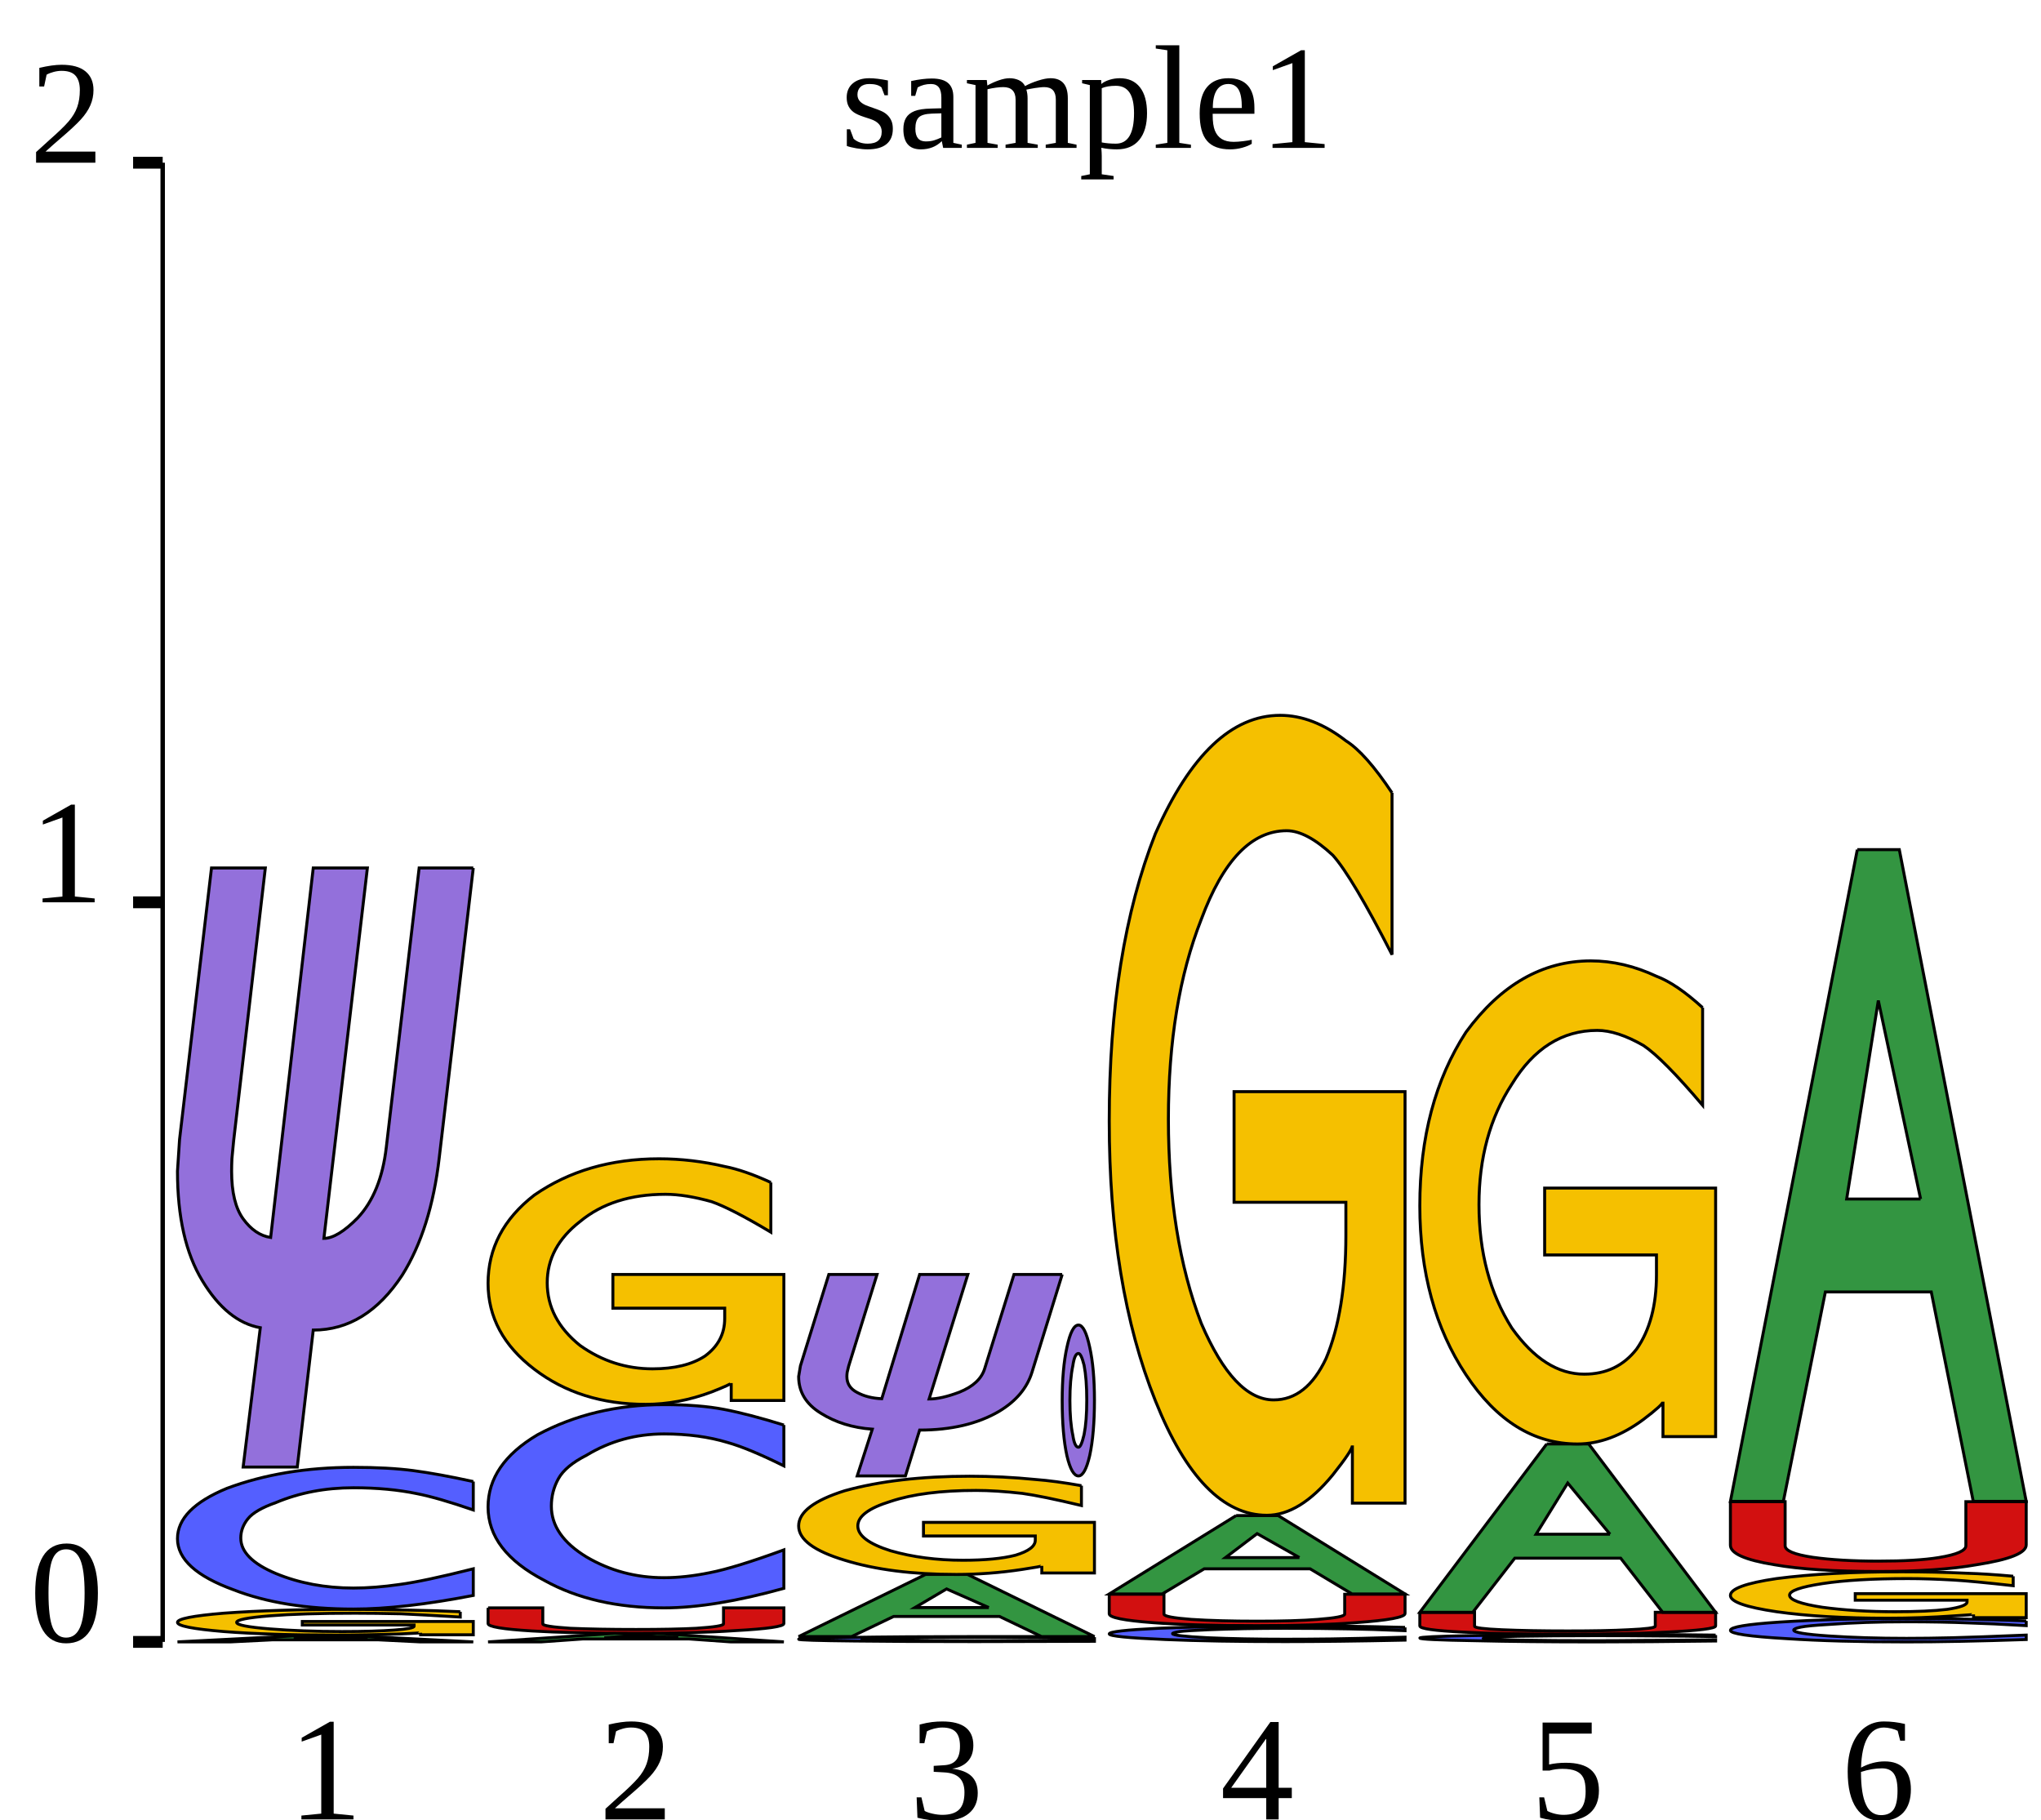
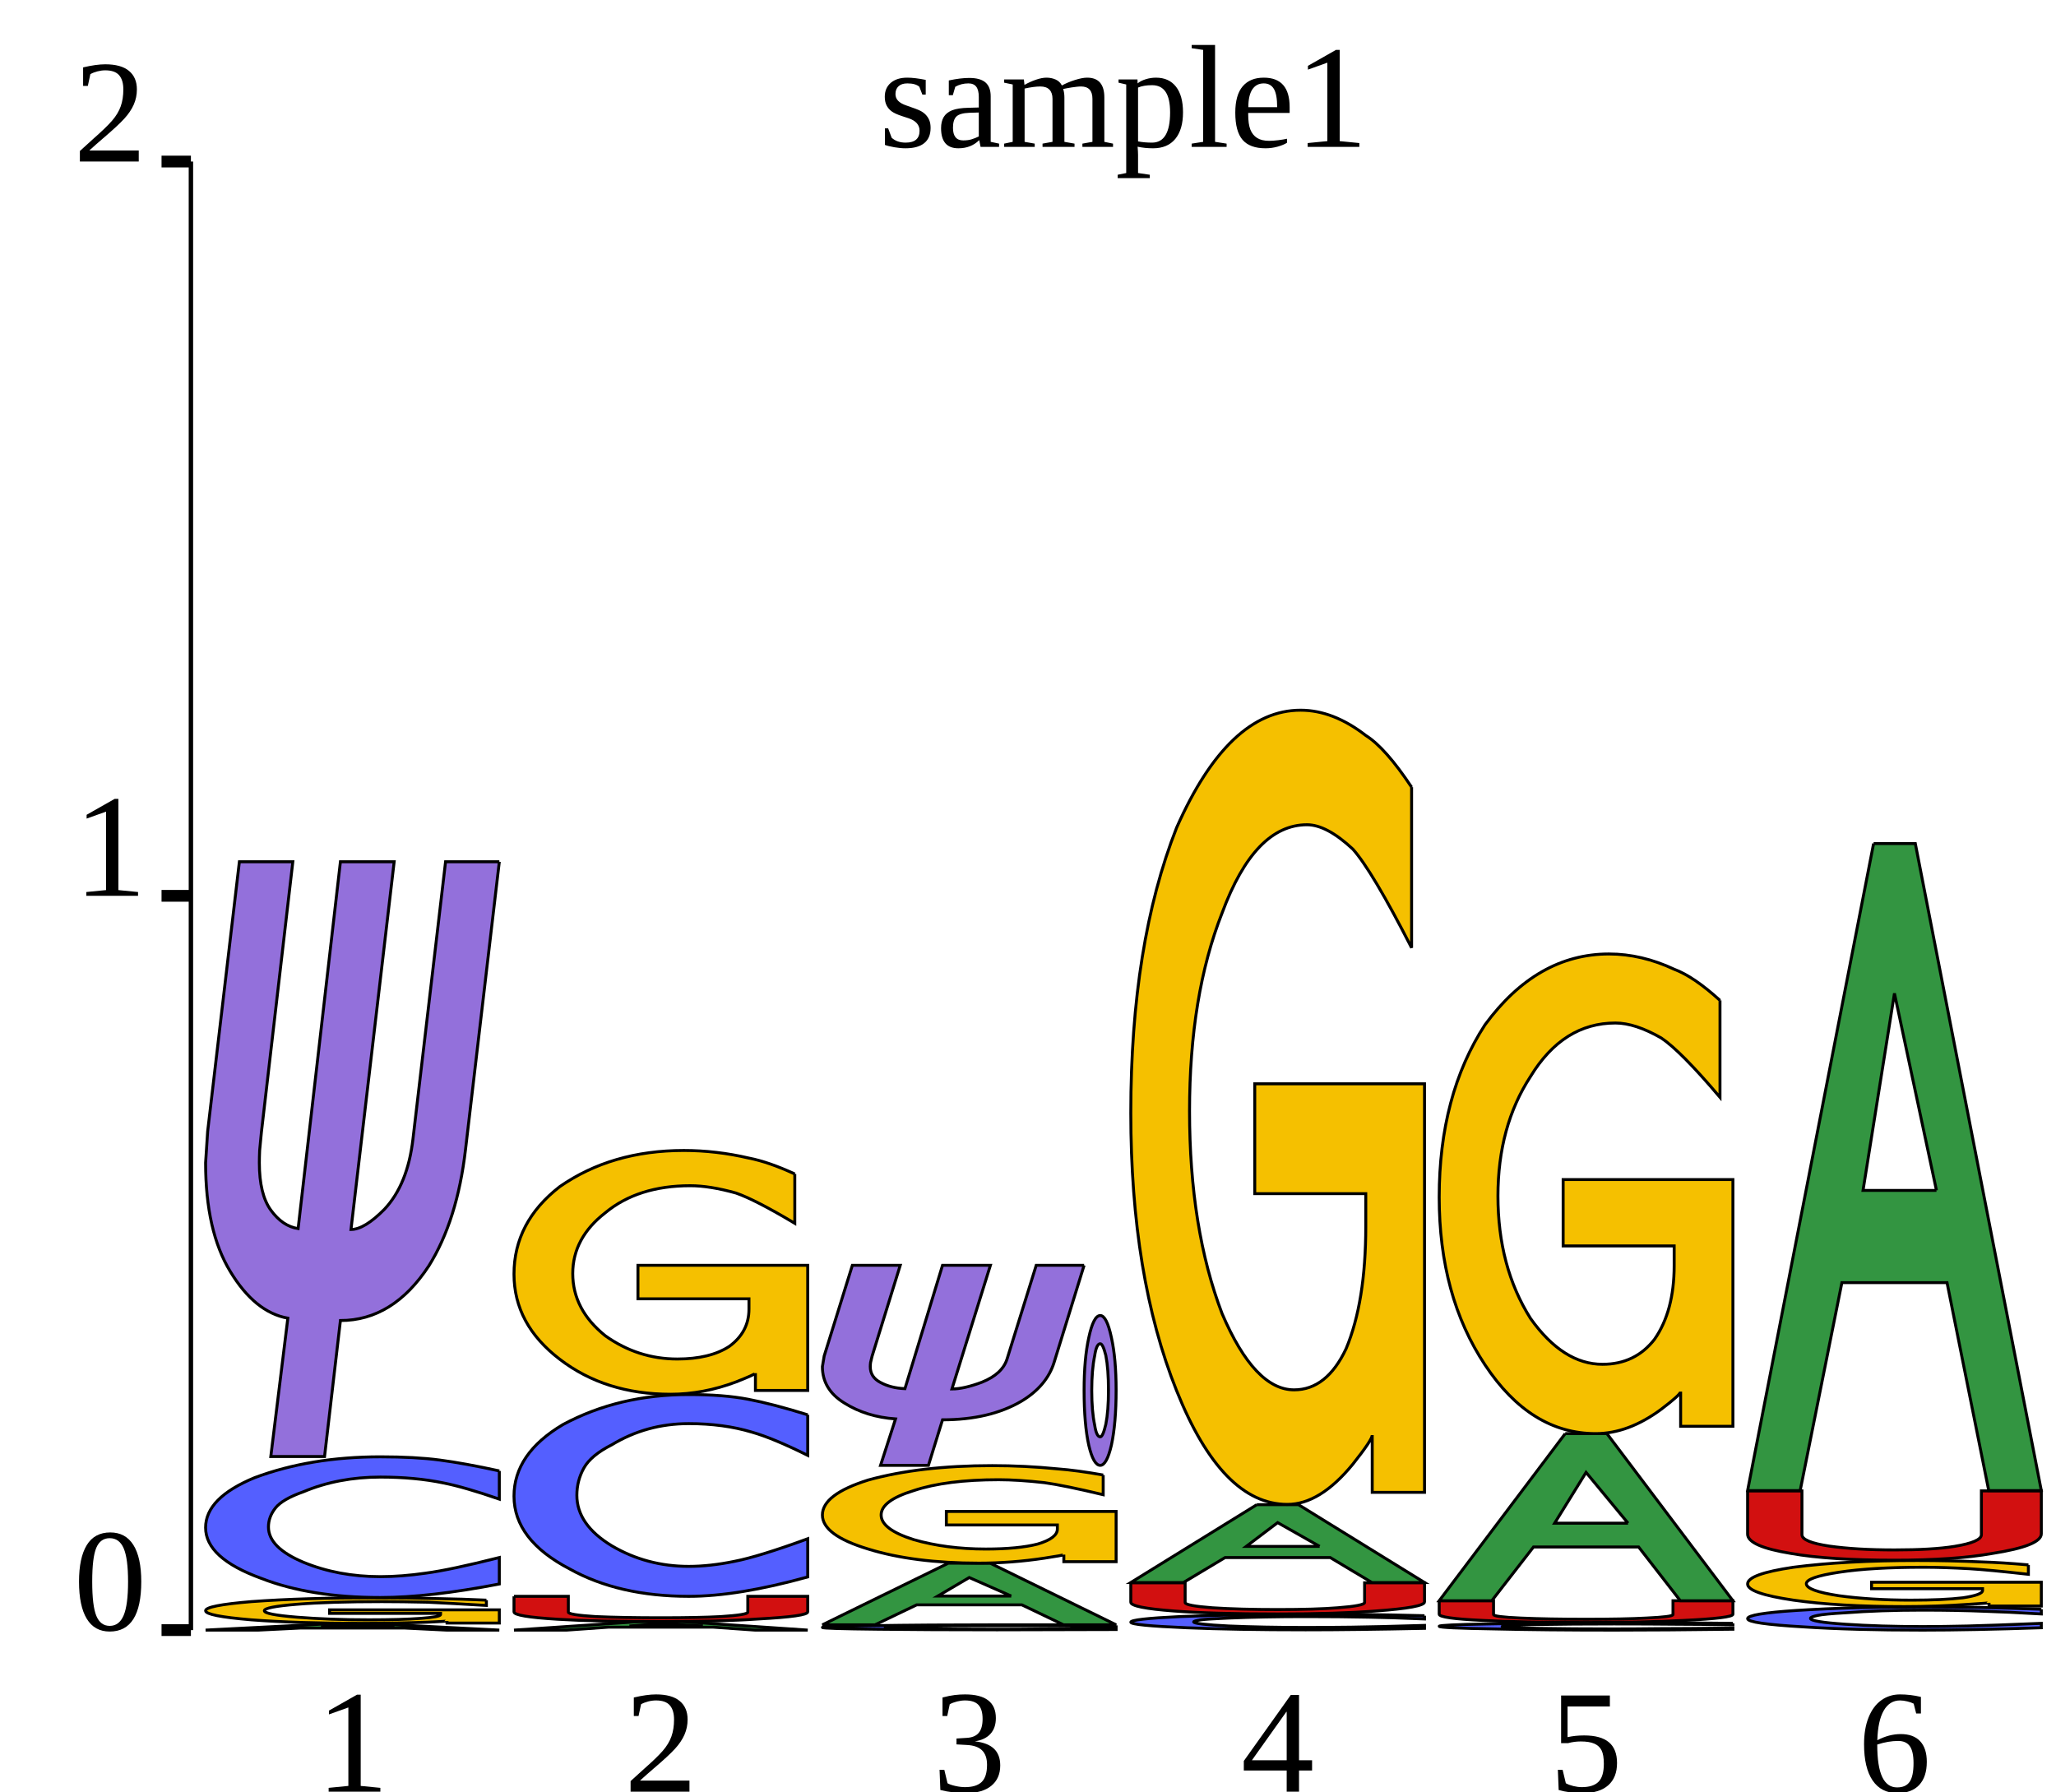
- <svg xmlns="http://www.w3.org/2000/svg" viewBox="0 0 6900 6150">
-   <path d=" M 1029 5528  L 1171 5528  L 1600 5550  L 1421 5550  L 1279 5543  L 921 5543  L 779 5550  L 600 5550  L 1029 5528  M 1243 5540  L 1100 5533  L 993 5540  L 1243 5540  " fill="#339541" stroke="black" stroke-width="10" />
-   <path d=" M 1556 5448  L 1556 5466  Q 1422 5458 , 1356 5455  Q 1267 5453 , 1200 5453  Q 1022 5453 , 911 5462  Q 800 5471 , 800 5484  Q 800 5497 , 911 5506  Q 1022 5515 , 1156 5515  Q 1267 5515 , 1333 5510  Q 1400 5505 , 1400 5497  L 1400 5493  L 1022 5493  L 1022 5481  L 1600 5481  L 1600 5526  L 1422 5526  L 1422 5519  Q 1422 5520 , 1356 5523  Q 1244 5527 , 1133 5527  Q 911 5527 , 756 5515  Q 600 5502 , 600 5484  Q 600 5466 , 756 5453  Q 933 5440 , 1178 5440  Q 1289 5440 , 1400 5443  Q 1467 5444 , 1556 5448  " fill="#F5C000" stroke="black" stroke-width="10" />
-   <path d=" M 1600 5008  L 1600 5104  Q 1481 5063 , 1410 5049  Q 1314 5029 , 1195 5029  Q 1052 5029 , 933 5079  Q 862 5104 , 838 5134  Q 814 5164 , 814 5199  Q 814 5269 , 933 5319  Q 1052 5368 , 1195 5368  Q 1267 5368 , 1350 5356  Q 1433 5345 , 1600 5303  L 1600 5393  Q 1362 5439 , 1195 5439  Q 957 5439 , 790 5374  Q 600 5305 , 600 5201  Q 600 5100 , 767 5031  Q 957 4960 , 1195 4960  Q 1314 4960 , 1397 4971  Q 1481 4982 , 1600 5008  " fill="#545FFF" stroke="black" stroke-width="10" />
-   <path d=" M 1600 2934  L 1485 3913  Q 1457 4155 , 1360 4310  Q 1238 4496 , 1059 4496  L 1005 4959  L 822 4959  L 880 4488  Q 768 4468 , 684 4329  Q 600 4191 , 600 3959  L 607 3852  L 715 2934  L 897 2934  L 790 3855  Q 786 3893 , 784 3917  Q 783 3941 , 783 3959  Q 783 4066 , 822 4120  Q 862 4175 , 915 4183  L 1059 2934  L 1242 2934  L 1095 4186  Q 1141 4186 , 1209 4117  Q 1288 4033 , 1306 3878  L 1417 2934  L 1600 2934  " fill="#9370DB" stroke="black" stroke-width="10" />
-   <path d=" M 2079 5521  L 2221 5521  L 2650 5550  L 2471 5550  L 2329 5540  L 1971 5540  L 1829 5550  L 1650 5550  L 2079 5521  M 2293 5536  L 2150 5528  L 2043 5536  L 2293 5536  " fill="#339541" stroke="black" stroke-width="10" />
-   <path d=" M 1650 5435  L 1835 5435  L 1835 5489  Q 1835 5498 , 1928 5504  Q 2020 5508 , 2150 5508  Q 2280 5508 , 2354 5504  Q 2446 5498 , 2446 5489  L 2446 5435  L 2650 5435  L 2650 5488  Q 2650 5503 , 2483 5512  Q 2354 5521 , 2150 5521  Q 1928 5521 , 1798 5513  Q 1650 5504 , 1650 5488  L 1650 5435  " fill="#D21010" stroke="black" stroke-width="10" />
-   <path d=" M 2650 4817  L 2650 4955  Q 2531 4896 , 2460 4876  Q 2364 4847 , 2245 4847  Q 2102 4847 , 1983 4919  Q 1912 4955 , 1888 4998  Q 1864 5041 , 1864 5091  Q 1864 5191 , 1983 5263  Q 2102 5333 , 2245 5333  Q 2317 5333 , 2400 5316  Q 2483 5300 , 2650 5239  L 2650 5369  Q 2412 5435 , 2245 5435  Q 2007 5435 , 1840 5342  Q 1650 5243 , 1650 5094  Q 1650 4949 , 1817 4850  Q 2007 4748 , 2245 4748  Q 2364 4748 , 2447 4764  Q 2531 4780 , 2650 4817  " fill="#545FFF" stroke="black" stroke-width="10" />
-   <path d=" M 2606 3997  L 2606 4165  Q 2472 4085 , 2406 4062  Q 2317 4037 , 2250 4037  Q 2072 4037 , 1961 4129  Q 1850 4215 , 1850 4336  Q 1850 4459 , 1961 4548  Q 2072 4627 , 2206 4627  Q 2317 4627 , 2383 4584  Q 2450 4535 , 2450 4457  L 2450 4422  L 2072 4422  L 2072 4308  L 2650 4308  L 2650 4734  L 2472 4734  L 2472 4675  Q 2472 4679 , 2406 4705  Q 2294 4747 , 2183 4747  Q 1961 4747 , 1806 4628  Q 1650 4509 , 1650 4338  Q 1650 4161 , 1806 4040  Q 1983 3917 , 2228 3917  Q 2339 3917 , 2450 3943  Q 2517 3956 , 2606 3997  " fill="#F5C000" stroke="black" stroke-width="10" />
-   <path d=" M 3700 5534  L 3700 5537  Q 3581 5536 , 3510 5535  Q 3414 5535 , 3295 5535  Q 3152 5535 , 3033 5536  Q 2962 5537 , 2938 5538  Q 2914 5539 , 2914 5541  Q 2914 5543 , 3033 5545  Q 3152 5547 , 3295 5547  Q 3367 5547 , 3450 5546  Q 3533 5546 , 3700 5544  L 3700 5548  Q 3462 5549 , 3295 5549  Q 3057 5549 , 2890 5547  Q 2700 5545 , 2700 5541  Q 2700 5537 , 2867 5535  Q 3057 5532 , 3295 5532  Q 3414 5532 , 3497 5532  Q 3581 5533 , 3700 5534  " fill="#545FFF" stroke="black" stroke-width="10" />
-   <path d=" M 3129 5322  L 3271 5322  L 3700 5532  L 3521 5532  L 3379 5464  L 3021 5464  L 2879 5532  L 2700 5532  L 3129 5322  M 3343 5434  L 3200 5371  L 3093 5434  L 3343 5434  " fill="#339541" stroke="black" stroke-width="10" />
-   <path d=" M 3656 5022  L 3656 5089  Q 3522 5057 , 3456 5048  Q 3367 5038 , 3300 5038  Q 3122 5038 , 3011 5075  Q 2900 5109 , 2900 5158  Q 2900 5207 , 3011 5242  Q 3122 5274 , 3256 5274  Q 3367 5274 , 3433 5257  Q 3500 5237 , 3500 5206  L 3500 5192  L 3122 5192  L 3122 5146  L 3700 5146  L 3700 5317  L 3522 5317  L 3522 5293  Q 3522 5295 , 3456 5305  Q 3344 5322 , 3233 5322  Q 3011 5322 , 2856 5274  Q 2700 5227 , 2700 5158  Q 2700 5088 , 2856 5039  Q 3033 4990 , 3278 4990  Q 3389 4990 , 3500 5001  Q 3567 5006 , 3656 5022  " fill="#F5C000" stroke="black" stroke-width="10" />
-   <path d=" M 3591 4308  L 3489 4638  Q 3464 4719 , 3377 4771  Q 3269 4834 , 3109 4834  L 3061 4989  L 2898 4989  L 2949 4831  Q 2850 4824 , 2775 4777  Q 2700 4731 , 2700 4653  L 2706 4617  L 2802 4308  L 2965 4308  L 2869 4618  Q 2866 4631 , 2864 4639  Q 2863 4647 , 2863 4653  Q 2863 4689 , 2898 4707  Q 2933 4726 , 2981 4728  L 3109 4308  L 3272 4308  L 3141 4729  Q 3182 4729 , 3243 4706  Q 3313 4678 , 3329 4626  L 3428 4308  L 3591 4308  " fill="#9370DB" stroke="black" stroke-width="10" />
-   <path d=" M 3646 4989  Q 3623 4989 , 3607 4921  Q 3591 4849 , 3591 4734  Q 3591 4626 , 3607 4554  Q 3623 4479 , 3646 4479  Q 3668 4479 , 3684 4554  Q 3700 4626 , 3700 4733  Q 3700 4846 , 3684 4920  Q 3668 4989 , 3646 4989  M 3646 4892  Q 3655 4892 , 3665 4849  Q 3674 4804 , 3674 4733  Q 3674 4661 , 3665 4615  Q 3655 4575 , 3646 4575  Q 3633 4575 , 3627 4616  Q 3617 4664 , 3617 4734  Q 3617 4805 , 3627 4852  Q 3633 4892 , 3646 4892  " fill="#9370DB" stroke="black" stroke-width="10" />
-   <path d=" M 4750 5501  L 4750 5512  Q 4631 5507 , 4560 5506  Q 4464 5504 , 4345 5504  Q 4202 5504 , 4083 5509  Q 4012 5512 , 3988 5515  Q 3964 5519 , 3964 5522  Q 3964 5530 , 4083 5536  Q 4202 5541 , 4345 5541  Q 4417 5541 , 4500 5540  Q 4583 5539 , 4750 5534  L 4750 5544  Q 4512 5549 , 4345 5549  Q 4107 5549 , 3940 5542  Q 3750 5534 , 3750 5523  Q 3750 5512 , 3917 5504  Q 4107 5496 , 4345 5496  Q 4464 5496 , 4547 5497  Q 4631 5498 , 4750 5501  " fill="#545FFF" stroke="black" stroke-width="10" />
-   <path d=" M 3750 5389  L 3935 5389  L 3935 5456  Q 3935 5467 , 4028 5474  Q 4120 5480 , 4250 5480  Q 4380 5480 , 4454 5474  Q 4546 5467 , 4546 5456  L 4546 5389  L 4750 5389  L 4750 5454  Q 4750 5473 , 4583 5485  Q 4454 5495 , 4250 5495  Q 4028 5495 , 3898 5485  Q 3750 5474 , 3750 5455  L 3750 5389  " fill="#D21010" stroke="black" stroke-width="10" />
-   <path d=" M 4179 5123  L 4321 5123  L 4750 5388  L 4571 5388  L 4429 5303  L 4071 5303  L 3929 5388  L 3750 5388  L 4179 5123  M 4393 5265  L 4250 5184  L 4143 5265  L 4393 5265  " fill="#339541" stroke="black" stroke-width="10" />
-   <path d=" M 4706 2680  L 4706 3227  Q 4572 2965 , 4506 2891  Q 4417 2808 , 4350 2808  Q 4172 2808 , 4061 3108  Q 3950 3390 , 3950 3783  Q 3950 4182 , 4061 4473  Q 4172 4732 , 4306 4732  Q 4417 4732 , 4483 4592  Q 4550 4432 , 4550 4176  L 4550 4064  L 4172 4064  L 4172 3690  L 4750 3690  L 4750 5081  L 4572 5081  L 4572 4886  Q 4572 4902 , 4506 4985  Q 4394 5122 , 4283 5122  Q 4061 5122 , 3906 4735  Q 3750 4345 , 3750 3789  Q 3750 3214 , 3906 2818  Q 4083 2418 , 4328 2418  Q 4439 2418 , 4550 2504  Q 4617 2546 , 4706 2680  " fill="#F5C000" stroke="black" stroke-width="10" />
-   <path d=" M 5800 5527  L 5800 5532  Q 5681 5530 , 5610 5530  Q 5514 5529 , 5395 5529  Q 5252 5529 , 5133 5531  Q 5062 5532 , 5038 5534  Q 5014 5536 , 5014 5537  Q 5014 5541 , 5133 5544  Q 5252 5546 , 5395 5546  Q 5467 5546 , 5550 5545  Q 5633 5545 , 5800 5543  L 5800 5547  Q 5562 5550 , 5395 5550  Q 5157 5550 , 4990 5546  Q 4800 5543 , 4800 5537  Q 4800 5532 , 4967 5529  Q 5157 5525 , 5395 5525  Q 5514 5525 , 5597 5525  Q 5681 5526 , 5800 5527  " fill="#545FFF" stroke="black" stroke-width="10" />
-   <path d=" M 4800 5450  L 4985 5450  L 4985 5497  Q 4985 5505 , 5078 5509  Q 5170 5513 , 5300 5513  Q 5430 5513 , 5504 5509  Q 5596 5505 , 5596 5497  L 5596 5450  L 5800 5450  L 5800 5496  Q 5800 5509 , 5633 5517  Q 5504 5524 , 5300 5524  Q 5078 5524 , 4948 5517  Q 4800 5510 , 4800 5496  L 4800 5450  " fill="#D21010" stroke="black" stroke-width="10" />
-   <path d=" M 5229 4881  L 5371 4881  L 5800 5450  L 5621 5450  L 5479 5267  L 5121 5267  L 4979 5450  L 4800 5450  L 5229 4881  M 5443 5186  L 5300 5013  L 5193 5186  L 5443 5186  " fill="#339541" stroke="black" stroke-width="10" />
-   <path d=" M 5756 3406  L 5756 3736  Q 5622 3578 , 5556 3534  Q 5467 3483 , 5400 3483  Q 5222 3483 , 5111 3665  Q 5000 3835 , 5000 4072  Q 5000 4313 , 5111 4489  Q 5222 4645 , 5356 4645  Q 5467 4645 , 5533 4560  Q 5600 4464 , 5600 4309  L 5600 4242  L 5222 4242  L 5222 4016  L 5800 4016  L 5800 4856  L 5622 4856  L 5622 4738  Q 5622 4748 , 5556 4798  Q 5444 4881 , 5333 4881  Q 5111 4881 , 4956 4647  Q 4800 4412 , 4800 4076  Q 4800 3729 , 4956 3489  Q 5133 3248 , 5378 3248  Q 5489 3248 , 5600 3300  Q 5667 3325 , 5756 3406  " fill="#F5C000" stroke="black" stroke-width="10" />
-   <path d=" M 6850 5479  L 6850 5495  Q 6731 5488 , 6660 5486  Q 6564 5482 , 6445 5482  Q 6302 5482 , 6183 5491  Q 6112 5495 , 6088 5500  Q 6064 5505 , 6064 5510  Q 6064 5522 , 6183 5530  Q 6302 5538 , 6445 5538  Q 6517 5538 , 6600 5536  Q 6683 5534 , 6850 5527  L 6850 5542  Q 6612 5550 , 6445 5550  Q 6207 5550 , 6040 5539  Q 5850 5528 , 5850 5511  Q 5850 5494 , 6017 5483  Q 6207 5471 , 6445 5471  Q 6564 5471 , 6647 5473  Q 6731 5475 , 6850 5479  " fill="#545FFF" stroke="black" stroke-width="10" />
-   <path d=" M 6806 5328  L 6806 5360  Q 6672 5345 , 6606 5341  Q 6517 5336 , 6450 5336  Q 6272 5336 , 6161 5353  Q 6050 5370 , 6050 5392  Q 6050 5416 , 6161 5433  Q 6272 5448 , 6406 5448  Q 6517 5448 , 6583 5440  Q 6650 5430 , 6650 5415  L 6650 5409  L 6272 5409  L 6272 5387  L 6850 5387  L 6850 5468  L 6672 5468  L 6672 5457  Q 6672 5458 , 6606 5462  Q 6494 5470 , 6383 5470  Q 6161 5470 , 6006 5448  Q 5850 5425 , 5850 5393  Q 5850 5359 , 6006 5336  Q 6183 5313 , 6428 5313  Q 6539 5313 , 6650 5318  Q 6717 5320 , 6806 5328  " fill="#F5C000" stroke="black" stroke-width="10" />
-   <path d=" M 5850 5076  L 6035 5076  L 6035 5225  Q 6035 5250 , 6128 5264  Q 6220 5277 , 6350 5277  Q 6480 5277 , 6554 5265  Q 6646 5250 , 6646 5225  L 6646 5076  L 6850 5076  L 6850 5222  Q 6850 5263 , 6683 5289  Q 6554 5312 , 6350 5312  Q 6128 5312 , 5998 5289  Q 5850 5265 , 5850 5223  L 5850 5076  " fill="#D21010" stroke="black" stroke-width="10" />
-   <path d=" M 6279 2872  L 6421 2872  L 6850 5075  L 6671 5075  L 6529 4367  L 6171 4367  L 6029 5075  L 5850 5075  L 6279 2872  M 6493 4053  L 6350 3382  L 6243 4053  L 6493 4053  " fill="#339541" stroke="black" stroke-width="10" />
-   <path d="M 550 550 L 550 5550 " stroke="black" stroke-width="15" />
-   <path d="M 450 5550 L 550 5550 " stroke="black" stroke-width="40" />
-   <text text-anchor="end" x="350" y="5550" font-size="500">0</text>
-   <path d="M 450 3050 L 550 3050 " stroke="black" stroke-width="40" />
-   <text text-anchor="end" x="350" y="3050" font-size="500">1</text>
-   <path d="M 450 550 L 550 550 " stroke="black" stroke-width="40" />
-   <text text-anchor="end" x="350" y="550" font-size="500">2</text>
-   <text text-anchor="middle" x="1100" y="6150" font-size="500">1</text>
-   <text text-anchor="middle" x="2150" y="6150" font-size="500">2</text>
-   <text text-anchor="middle" x="3200" y="6150" font-size="500">3</text>
-   <text text-anchor="middle" x="4250" y="6150" font-size="500">4</text>
-   <text text-anchor="middle" x="5300" y="6150" font-size="500">5</text>
-   <text text-anchor="middle" x="6350" y="6150" font-size="500">6</text>
-   <text text-anchor="middle" x="3675" y="500" font-size="500">sample1</text>
+ <svg xmlns="http://www.w3.org/2000/svg" viewBox="0 0 7000 6100">
+   <path d=" M 1129 5528  L 1271 5528  L 1700 5550  L 1521 5550  L 1379 5543  L 1021 5543  L 879 5550  L 700 5550  L 1129 5528  M 1343 5540  L 1200 5533  L 1093 5540  L 1343 5540  " fill="#339541" stroke="black" stroke-width="10" />
+   <path d=" M 1656 5448  L 1656 5466  Q 1522 5458 , 1456 5455  Q 1367 5453 , 1300 5453  Q 1122 5453 , 1011 5462  Q 900 5471 , 900 5484  Q 900 5497 , 1011 5506  Q 1122 5515 , 1256 5515  Q 1367 5515 , 1433 5510  Q 1500 5505 , 1500 5497  L 1500 5493  L 1122 5493  L 1122 5481  L 1700 5481  L 1700 5526  L 1522 5526  L 1522 5519  Q 1522 5520 , 1456 5523  Q 1344 5527 , 1233 5527  Q 1011 5527 , 856 5515  Q 700 5502 , 700 5484  Q 700 5466 , 856 5453  Q 1033 5440 , 1278 5440  Q 1389 5440 , 1500 5443  Q 1567 5444 , 1656 5448  " fill="#F5C000" stroke="black" stroke-width="10" />
+   <path d=" M 1700 5008  L 1700 5104  Q 1581 5063 , 1510 5049  Q 1414 5029 , 1295 5029  Q 1152 5029 , 1033 5079  Q 962 5104 , 938 5134  Q 914 5164 , 914 5199  Q 914 5269 , 1033 5319  Q 1152 5368 , 1295 5368  Q 1367 5368 , 1450 5356  Q 1533 5345 , 1700 5303  L 1700 5393  Q 1462 5439 , 1295 5439  Q 1057 5439 , 890 5374  Q 700 5305 , 700 5201  Q 700 5100 , 867 5031  Q 1057 4960 , 1295 4960  Q 1414 4960 , 1497 4971  Q 1581 4982 , 1700 5008  " fill="#545FFF" stroke="black" stroke-width="10" />
+   <path d=" M 1700 2934  L 1585 3913  Q 1557 4155 , 1460 4310  Q 1338 4496 , 1159 4496  L 1105 4959  L 922 4959  L 980 4488  Q 868 4468 , 784 4329  Q 700 4191 , 700 3959  L 707 3852  L 815 2934  L 997 2934  L 890 3855  Q 886 3893 , 884 3917  Q 883 3941 , 883 3959  Q 883 4066 , 922 4120  Q 962 4175 , 1015 4183  L 1159 2934  L 1342 2934  L 1195 4186  Q 1241 4186 , 1309 4117  Q 1388 4033 , 1406 3878  L 1517 2934  L 1700 2934  " fill="#9370DB" stroke="black" stroke-width="10" />
+   <path d=" M 2179 5521  L 2321 5521  L 2750 5550  L 2571 5550  L 2429 5540  L 2071 5540  L 1929 5550  L 1750 5550  L 2179 5521  M 2393 5536  L 2250 5528  L 2143 5536  L 2393 5536  " fill="#339541" stroke="black" stroke-width="10" />
+   <path d=" M 1750 5435  L 1935 5435  L 1935 5489  Q 1935 5498 , 2028 5504  Q 2120 5508 , 2250 5508  Q 2380 5508 , 2454 5504  Q 2546 5498 , 2546 5489  L 2546 5435  L 2750 5435  L 2750 5488  Q 2750 5503 , 2583 5512  Q 2454 5521 , 2250 5521  Q 2028 5521 , 1898 5513  Q 1750 5504 , 1750 5488  L 1750 5435  " fill="#D21010" stroke="black" stroke-width="10" />
+   <path d=" M 2750 4817  L 2750 4955  Q 2631 4896 , 2560 4876  Q 2464 4847 , 2345 4847  Q 2202 4847 , 2083 4919  Q 2012 4955 , 1988 4998  Q 1964 5041 , 1964 5091  Q 1964 5191 , 2083 5263  Q 2202 5333 , 2345 5333  Q 2417 5333 , 2500 5316  Q 2583 5300 , 2750 5239  L 2750 5369  Q 2512 5435 , 2345 5435  Q 2107 5435 , 1940 5342  Q 1750 5243 , 1750 5094  Q 1750 4949 , 1917 4850  Q 2107 4748 , 2345 4748  Q 2464 4748 , 2547 4764  Q 2631 4780 , 2750 4817  " fill="#545FFF" stroke="black" stroke-width="10" />
+   <path d=" M 2706 3997  L 2706 4165  Q 2572 4085 , 2506 4062  Q 2417 4037 , 2350 4037  Q 2172 4037 , 2061 4129  Q 1950 4215 , 1950 4336  Q 1950 4459 , 2061 4548  Q 2172 4627 , 2306 4627  Q 2417 4627 , 2483 4584  Q 2550 4535 , 2550 4457  L 2550 4422  L 2172 4422  L 2172 4308  L 2750 4308  L 2750 4734  L 2572 4734  L 2572 4675  Q 2572 4679 , 2506 4705  Q 2394 4747 , 2283 4747  Q 2061 4747 , 1906 4628  Q 1750 4509 , 1750 4338  Q 1750 4161 , 1906 4040  Q 2083 3917 , 2328 3917  Q 2439 3917 , 2550 3943  Q 2617 3956 , 2706 3997  " fill="#F5C000" stroke="black" stroke-width="10" />
+   <path d=" M 3800 5534  L 3800 5537  Q 3681 5536 , 3610 5535  Q 3514 5535 , 3395 5535  Q 3252 5535 , 3133 5536  Q 3062 5537 , 3038 5538  Q 3014 5539 , 3014 5541  Q 3014 5543 , 3133 5545  Q 3252 5547 , 3395 5547  Q 3467 5547 , 3550 5546  Q 3633 5546 , 3800 5544  L 3800 5548  Q 3562 5549 , 3395 5549  Q 3157 5549 , 2990 5547  Q 2800 5545 , 2800 5541  Q 2800 5537 , 2967 5535  Q 3157 5532 , 3395 5532  Q 3514 5532 , 3597 5532  Q 3681 5533 , 3800 5534  " fill="#545FFF" stroke="black" stroke-width="10" />
+   <path d=" M 3229 5322  L 3371 5322  L 3800 5532  L 3621 5532  L 3479 5464  L 3121 5464  L 2979 5532  L 2800 5532  L 3229 5322  M 3443 5434  L 3300 5371  L 3193 5434  L 3443 5434  " fill="#339541" stroke="black" stroke-width="10" />
+   <path d=" M 3756 5022  L 3756 5089  Q 3622 5057 , 3556 5048  Q 3467 5038 , 3400 5038  Q 3222 5038 , 3111 5075  Q 3000 5109 , 3000 5158  Q 3000 5207 , 3111 5242  Q 3222 5274 , 3356 5274  Q 3467 5274 , 3533 5257  Q 3600 5237 , 3600 5206  L 3600 5192  L 3222 5192  L 3222 5146  L 3800 5146  L 3800 5317  L 3622 5317  L 3622 5293  Q 3622 5295 , 3556 5305  Q 3444 5322 , 3333 5322  Q 3111 5322 , 2956 5274  Q 2800 5227 , 2800 5158  Q 2800 5088 , 2956 5039  Q 3133 4990 , 3378 4990  Q 3489 4990 , 3600 5001  Q 3667 5006 , 3756 5022  " fill="#F5C000" stroke="black" stroke-width="10" />
+   <path d=" M 3691 4308  L 3589 4638  Q 3564 4719 , 3477 4771  Q 3369 4834 , 3209 4834  L 3161 4989  L 2998 4989  L 3049 4831  Q 2950 4824 , 2875 4777  Q 2800 4731 , 2800 4653  L 2806 4617  L 2902 4308  L 3065 4308  L 2969 4618  Q 2966 4631 , 2964 4639  Q 2963 4647 , 2963 4653  Q 2963 4689 , 2998 4707  Q 3033 4726 , 3081 4728  L 3209 4308  L 3372 4308  L 3241 4729  Q 3282 4729 , 3343 4706  Q 3413 4678 , 3429 4626  L 3528 4308  L 3691 4308  " fill="#9370DB" stroke="black" stroke-width="10" />
+   <path d=" M 3746 4989  Q 3723 4989 , 3707 4921  Q 3691 4849 , 3691 4734  Q 3691 4626 , 3707 4554  Q 3723 4479 , 3746 4479  Q 3768 4479 , 3784 4554  Q 3800 4626 , 3800 4733  Q 3800 4846 , 3784 4920  Q 3768 4989 , 3746 4989  M 3746 4892  Q 3755 4892 , 3765 4849  Q 3774 4804 , 3774 4733  Q 3774 4661 , 3765 4615  Q 3755 4575 , 3746 4575  Q 3733 4575 , 3727 4616  Q 3717 4664 , 3717 4734  Q 3717 4805 , 3727 4852  Q 3733 4892 , 3746 4892  " fill="#9370DB" stroke="black" stroke-width="10" />
+   <path d=" M 4850 5501  L 4850 5512  Q 4731 5507 , 4660 5506  Q 4564 5504 , 4445 5504  Q 4302 5504 , 4183 5509  Q 4112 5512 , 4088 5515  Q 4064 5519 , 4064 5522  Q 4064 5530 , 4183 5536  Q 4302 5541 , 4445 5541  Q 4517 5541 , 4600 5540  Q 4683 5539 , 4850 5534  L 4850 5544  Q 4612 5549 , 4445 5549  Q 4207 5549 , 4040 5542  Q 3850 5534 , 3850 5523  Q 3850 5512 , 4017 5504  Q 4207 5496 , 4445 5496  Q 4564 5496 , 4647 5497  Q 4731 5498 , 4850 5501  " fill="#545FFF" stroke="black" stroke-width="10" />
+   <path d=" M 3850 5389  L 4035 5389  L 4035 5456  Q 4035 5467 , 4128 5474  Q 4220 5480 , 4350 5480  Q 4480 5480 , 4554 5474  Q 4646 5467 , 4646 5456  L 4646 5389  L 4850 5389  L 4850 5454  Q 4850 5473 , 4683 5485  Q 4554 5495 , 4350 5495  Q 4128 5495 , 3998 5485  Q 3850 5474 , 3850 5455  L 3850 5389  " fill="#D21010" stroke="black" stroke-width="10" />
+   <path d=" M 4279 5123  L 4421 5123  L 4850 5388  L 4671 5388  L 4529 5303  L 4171 5303  L 4029 5388  L 3850 5388  L 4279 5123  M 4493 5265  L 4350 5184  L 4243 5265  L 4493 5265  " fill="#339541" stroke="black" stroke-width="10" />
+   <path d=" M 4806 2680  L 4806 3227  Q 4672 2965 , 4606 2891  Q 4517 2808 , 4450 2808  Q 4272 2808 , 4161 3108  Q 4050 3390 , 4050 3783  Q 4050 4182 , 4161 4473  Q 4272 4732 , 4406 4732  Q 4517 4732 , 4583 4592  Q 4650 4432 , 4650 4176  L 4650 4064  L 4272 4064  L 4272 3690  L 4850 3690  L 4850 5081  L 4672 5081  L 4672 4886  Q 4672 4902 , 4606 4985  Q 4494 5122 , 4383 5122  Q 4161 5122 , 4006 4735  Q 3850 4345 , 3850 3789  Q 3850 3214 , 4006 2818  Q 4183 2418 , 4428 2418  Q 4539 2418 , 4650 2504  Q 4717 2546 , 4806 2680  " fill="#F5C000" stroke="black" stroke-width="10" />
+   <path d=" M 5900 5527  L 5900 5532  Q 5781 5530 , 5710 5530  Q 5614 5529 , 5495 5529  Q 5352 5529 , 5233 5531  Q 5162 5532 , 5138 5534  Q 5114 5536 , 5114 5537  Q 5114 5541 , 5233 5544  Q 5352 5546 , 5495 5546  Q 5567 5546 , 5650 5545  Q 5733 5545 , 5900 5543  L 5900 5547  Q 5662 5550 , 5495 5550  Q 5257 5550 , 5090 5546  Q 4900 5543 , 4900 5537  Q 4900 5532 , 5067 5529  Q 5257 5525 , 5495 5525  Q 5614 5525 , 5697 5525  Q 5781 5526 , 5900 5527  " fill="#545FFF" stroke="black" stroke-width="10" />
+   <path d=" M 4900 5450  L 5085 5450  L 5085 5497  Q 5085 5505 , 5178 5509  Q 5270 5513 , 5400 5513  Q 5530 5513 , 5604 5509  Q 5696 5505 , 5696 5497  L 5696 5450  L 5900 5450  L 5900 5496  Q 5900 5509 , 5733 5517  Q 5604 5524 , 5400 5524  Q 5178 5524 , 5048 5517  Q 4900 5510 , 4900 5496  L 4900 5450  " fill="#D21010" stroke="black" stroke-width="10" />
+   <path d=" M 5329 4881  L 5471 4881  L 5900 5450  L 5721 5450  L 5579 5267  L 5221 5267  L 5079 5450  L 4900 5450  L 5329 4881  M 5543 5186  L 5400 5013  L 5293 5186  L 5543 5186  " fill="#339541" stroke="black" stroke-width="10" />
+   <path d=" M 5856 3406  L 5856 3736  Q 5722 3578 , 5656 3534  Q 5567 3483 , 5500 3483  Q 5322 3483 , 5211 3665  Q 5100 3835 , 5100 4072  Q 5100 4313 , 5211 4489  Q 5322 4645 , 5456 4645  Q 5567 4645 , 5633 4560  Q 5700 4464 , 5700 4309  L 5700 4242  L 5322 4242  L 5322 4016  L 5900 4016  L 5900 4856  L 5722 4856  L 5722 4738  Q 5722 4748 , 5656 4798  Q 5544 4881 , 5433 4881  Q 5211 4881 , 5056 4647  Q 4900 4412 , 4900 4076  Q 4900 3729 , 5056 3489  Q 5233 3248 , 5478 3248  Q 5589 3248 , 5700 3300  Q 5767 3325 , 5856 3406  " fill="#F5C000" stroke="black" stroke-width="10" />
+   <path d=" M 6950 5479  L 6950 5495  Q 6831 5488 , 6760 5486  Q 6664 5482 , 6545 5482  Q 6402 5482 , 6283 5491  Q 6212 5495 , 6188 5500  Q 6164 5505 , 6164 5510  Q 6164 5522 , 6283 5530  Q 6402 5538 , 6545 5538  Q 6617 5538 , 6700 5536  Q 6783 5534 , 6950 5527  L 6950 5542  Q 6712 5550 , 6545 5550  Q 6307 5550 , 6140 5539  Q 5950 5528 , 5950 5511  Q 5950 5494 , 6117 5483  Q 6307 5471 , 6545 5471  Q 6664 5471 , 6747 5473  Q 6831 5475 , 6950 5479  " fill="#545FFF" stroke="black" stroke-width="10" />
+   <path d=" M 6906 5328  L 6906 5360  Q 6772 5345 , 6706 5341  Q 6617 5336 , 6550 5336  Q 6372 5336 , 6261 5353  Q 6150 5370 , 6150 5392  Q 6150 5416 , 6261 5433  Q 6372 5448 , 6506 5448  Q 6617 5448 , 6683 5440  Q 6750 5430 , 6750 5415  L 6750 5409  L 6372 5409  L 6372 5387  L 6950 5387  L 6950 5468  L 6772 5468  L 6772 5457  Q 6772 5458 , 6706 5462  Q 6594 5470 , 6483 5470  Q 6261 5470 , 6106 5448  Q 5950 5425 , 5950 5393  Q 5950 5359 , 6106 5336  Q 6283 5313 , 6528 5313  Q 6639 5313 , 6750 5318  Q 6817 5320 , 6906 5328  " fill="#F5C000" stroke="black" stroke-width="10" />
+   <path d=" M 5950 5076  L 6135 5076  L 6135 5225  Q 6135 5250 , 6228 5264  Q 6320 5277 , 6450 5277  Q 6580 5277 , 6654 5265  Q 6746 5250 , 6746 5225  L 6746 5076  L 6950 5076  L 6950 5222  Q 6950 5263 , 6783 5289  Q 6654 5312 , 6450 5312  Q 6228 5312 , 6098 5289  Q 5950 5265 , 5950 5223  L 5950 5076  " fill="#D21010" stroke="black" stroke-width="10" />
+   <path d=" M 6379 2872  L 6521 2872  L 6950 5075  L 6771 5075  L 6629 4367  L 6271 4367  L 6129 5075  L 5950 5075  L 6379 2872  M 6593 4053  L 6450 3382  L 6343 4053  L 6593 4053  " fill="#339541" stroke="black" stroke-width="10" />
+   <path d="M 650 550 L 650 5550 " stroke="black" stroke-width="15" />
+   <path d="M 550 5550 L 650 5550 " stroke="black" stroke-width="40" />
+   <text text-anchor="end" x="500" y="5550" font-size="500" alignment-baseline="middle">0</text>
+   <path d="M 550 3050 L 650 3050 " stroke="black" stroke-width="40" />
+   <text text-anchor="end" x="500" y="3050" font-size="500" alignment-baseline="middle">1</text>
+   <path d="M 550 550 L 650 550 " stroke="black" stroke-width="40" />
+   <text text-anchor="end" x="500" y="550" font-size="500" alignment-baseline="middle">2</text>
+   <text text-anchor="middle" x="1200" y="6100" font-size="500" alignment-baseline="baseline">1</text>
+   <text text-anchor="middle" x="2250" y="6100" font-size="500" alignment-baseline="baseline">2</text>
+   <text text-anchor="middle" x="3300" y="6100" font-size="500" alignment-baseline="baseline">3</text>
+   <text text-anchor="middle" x="4350" y="6100" font-size="500" alignment-baseline="baseline">4</text>
+   <text text-anchor="middle" x="5400" y="6100" font-size="500" alignment-baseline="baseline">5</text>
+   <text text-anchor="middle" x="6450" y="6100" font-size="500" alignment-baseline="baseline">6</text>
+   <text text-anchor="middle" x="3825" y="500" font-size="500" alignment-baseline="baseline">sample1</text>
</svg>
